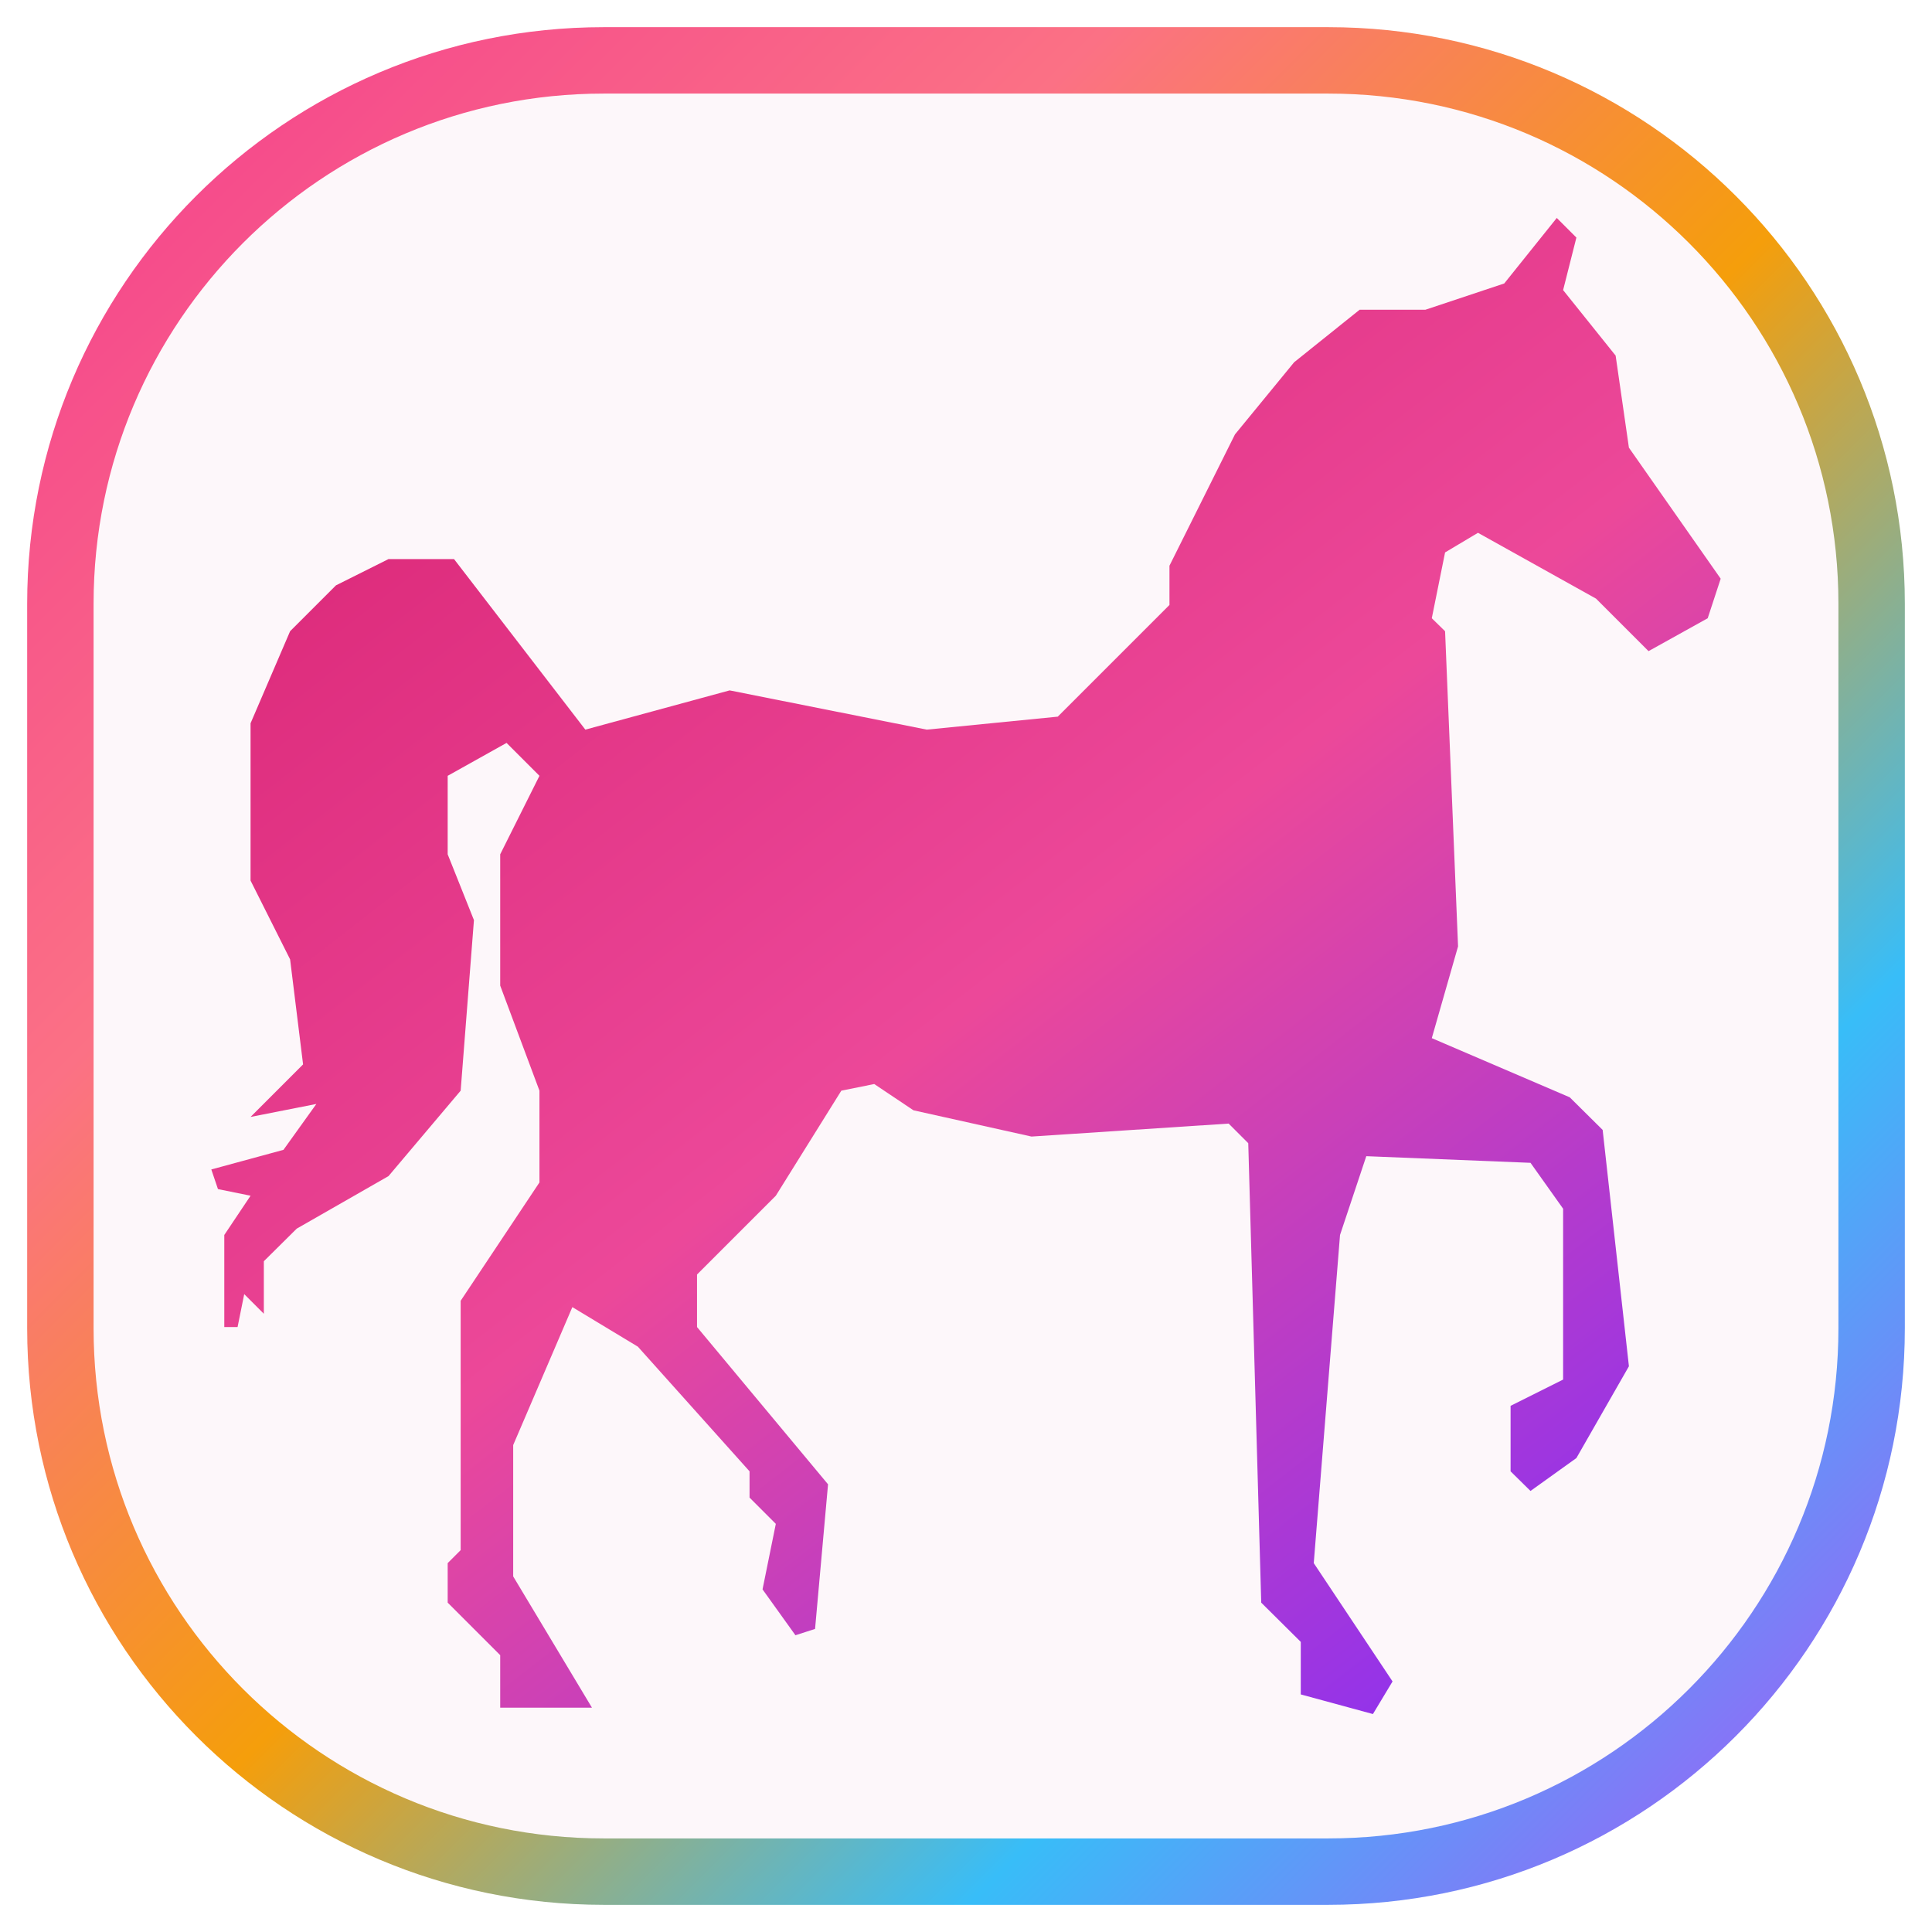
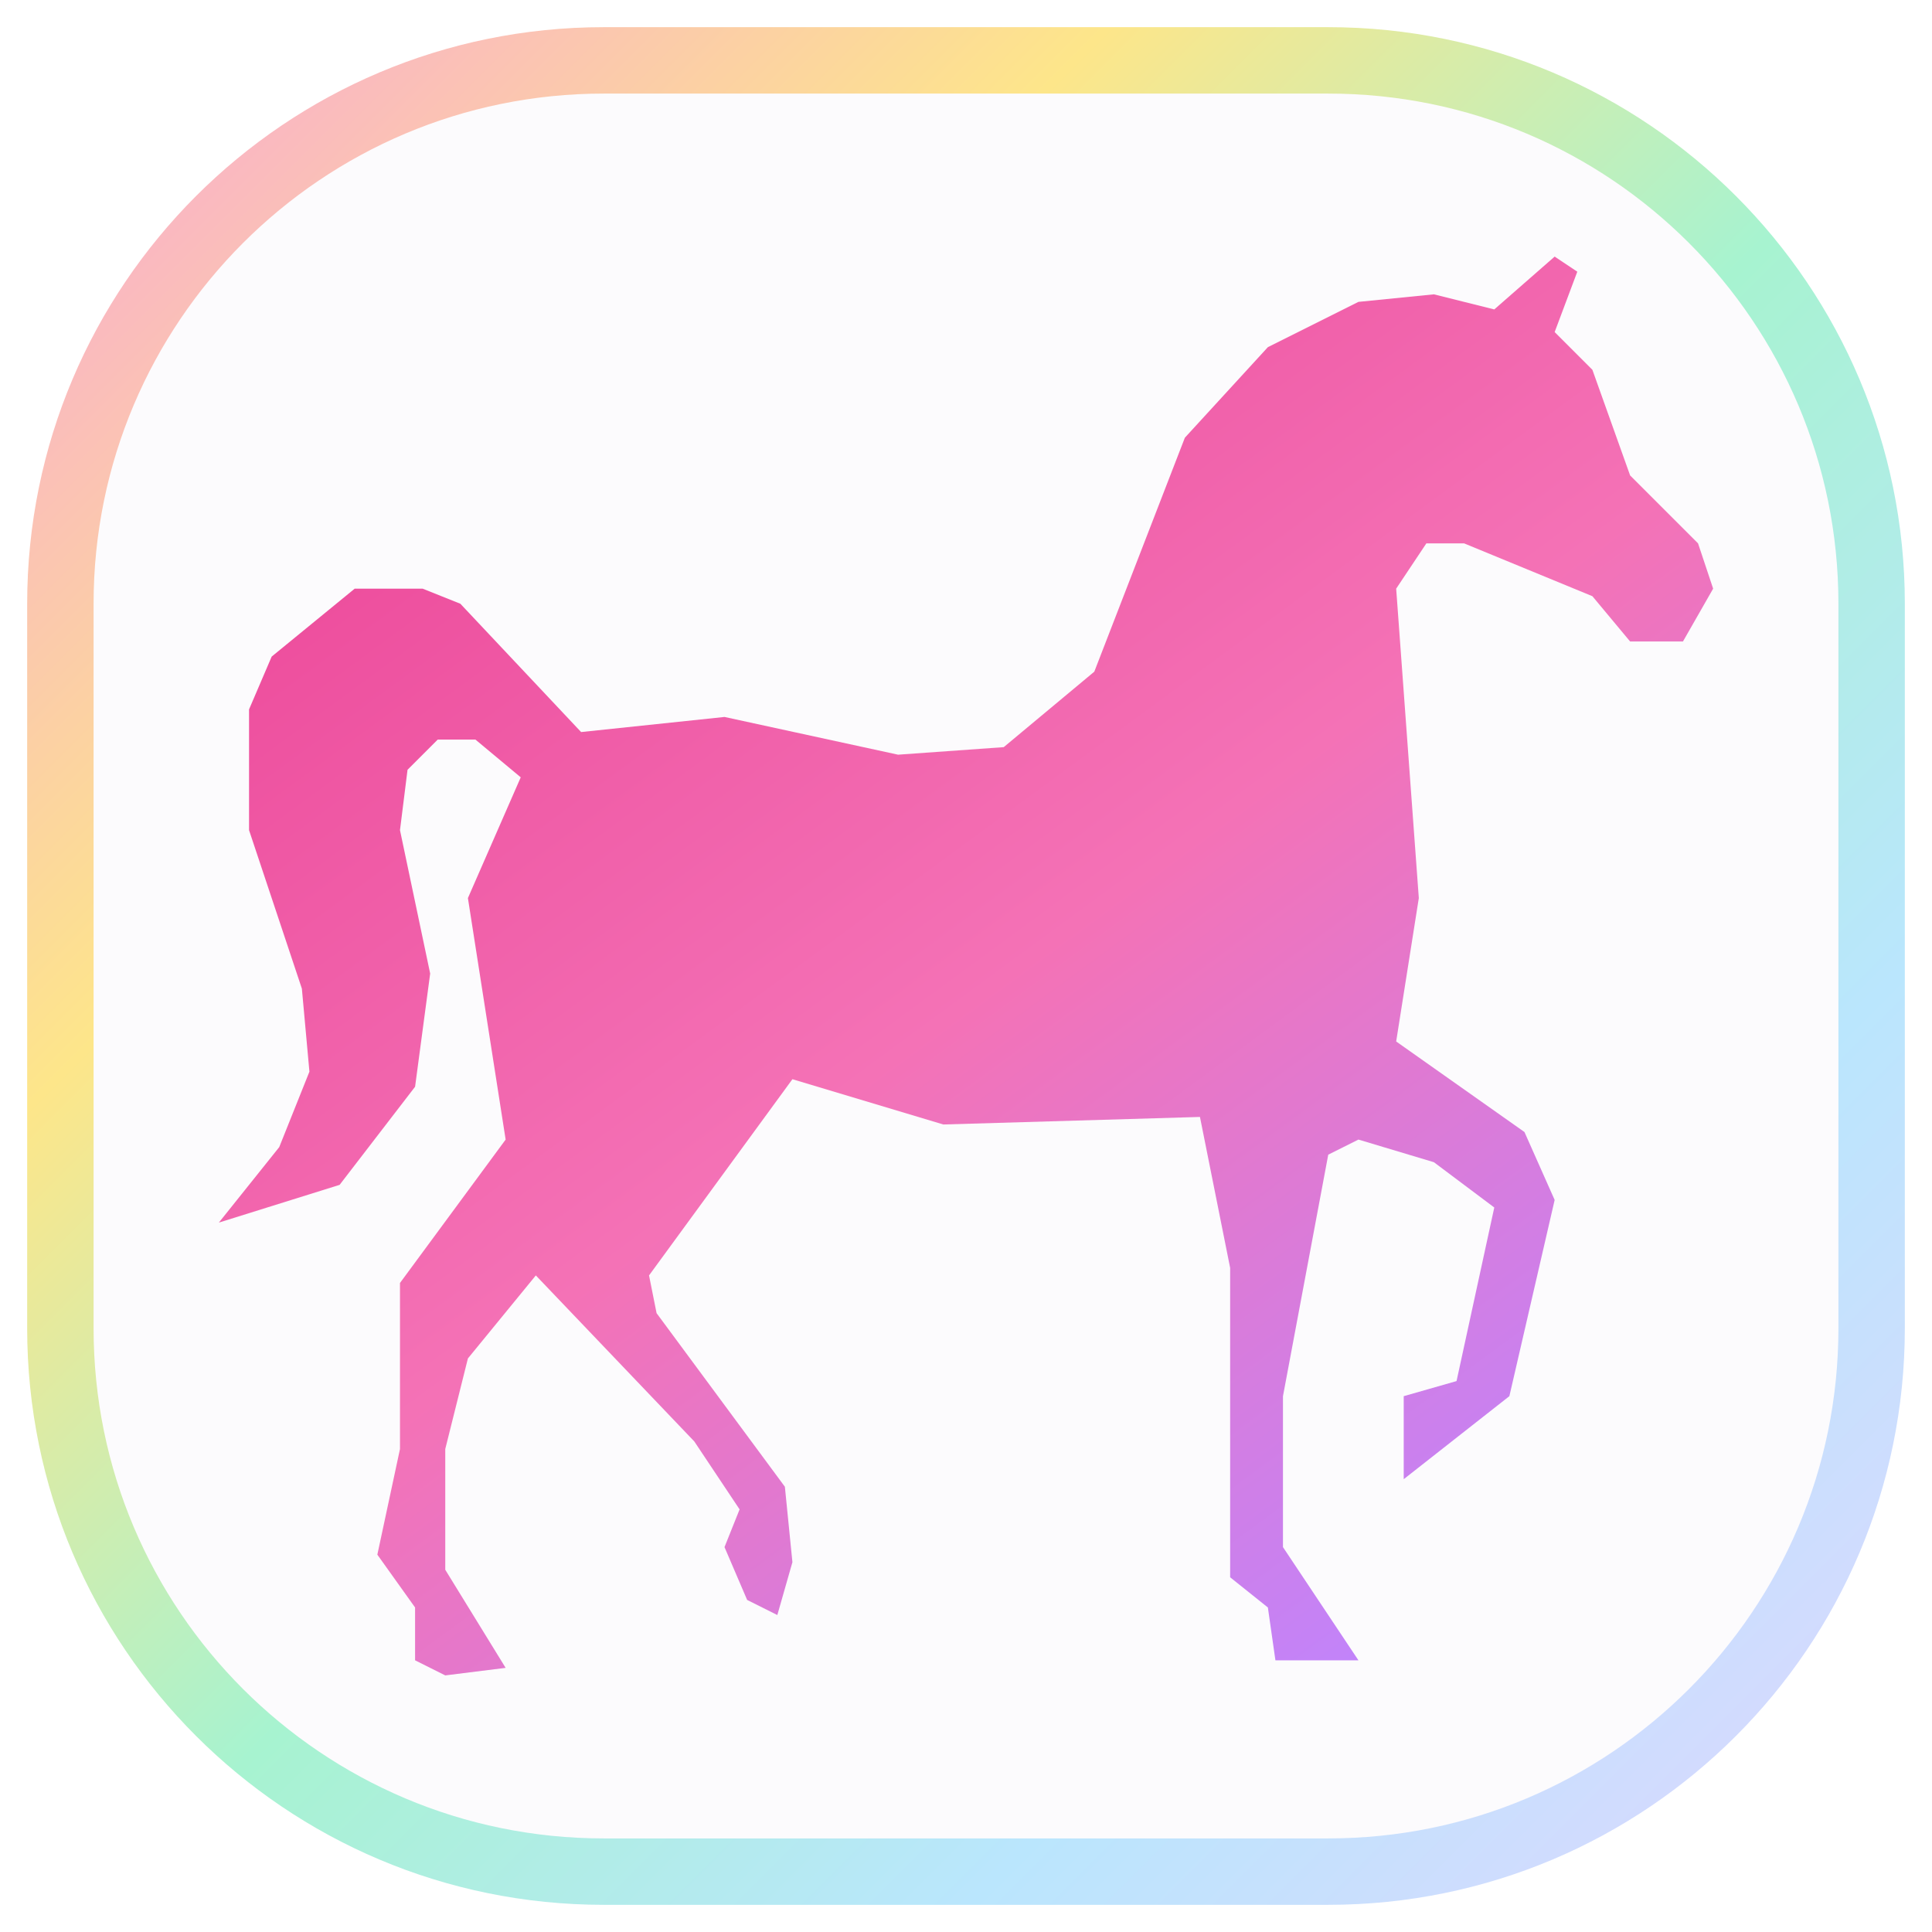
<svg xmlns="http://www.w3.org/2000/svg" viewBox="0 0 64 64" fill="none">
  <defs>
    <linearGradient id="prism" x1="0%" y1="0%" x2="100%" y2="100%">
-       <stop offset="0%" stop-color="#f43f8e" />
-       <stop offset="28%" stop-color="#fb7185" />
-       <stop offset="52%" stop-color="#f59e0b" />
-       <stop offset="76%" stop-color="#38bdf8" />
-       <stop offset="100%" stop-color="#a855f7" />
+       <stop offset="0%" stop-color="#f9a8d4" />
+       <stop offset="28%" stop-color="#fde68a" />
+       <stop offset="52%" stop-color="#a7f3d0" />
+       <stop offset="76%" stop-color="#bae6fd" />
+       <stop offset="100%" stop-color="#ddd6fe" />
    </linearGradient>
    <linearGradient id="arabianGrad" x1="15%" y1="5%" x2="85%" y2="95%">
-       <stop offset="0%" stop-color="#db2777" />
-       <stop offset="52%" stop-color="#ec4899" />
-       <stop offset="100%" stop-color="#9333ea" />
+       <stop offset="0%" stop-color="#ec4899" />
+       <stop offset="52%" stop-color="#f472b6" />
+       <stop offset="100%" stop-color="#c084fc" />
    </linearGradient>
  </defs>
-   <rect x="2" y="2" width="60" height="60" rx="18" fill="#fdf7fa" stroke="url(#prism)" stroke-width="2.2" />
-   <path d="M45.48 56.78 L43.09 56.13 L43.09 54.39 L41.78 53.09 L41.35 37.87 L40.70 37.22 L34.17 37.65 L30.26 36.78 L28.96 35.91 L27.87 36.13 L25.70 39.61 L23.09 42.22 L23.09 43.96 L27.43 49.17 L27.00 53.96 L26.35 54.17 L25.26 52.65 L25.70 50.48 L24.83 49.61 L24.83 48.74 L21.13 44.61 L18.96 43.30 L17.00 47.87 L17.00 52.22 L19.61 56.57 L16.57 56.57 L16.57 54.83 L14.83 53.09 L14.83 51.78 L15.26 51.35 L15.26 43.09 L17.87 39.17 L17.87 36.13 L16.57 32.65 L16.57 28.30 L17.87 25.70 L16.78 24.61 L14.83 25.70 L14.83 28.30 L15.70 30.48 L15.26 36.13 L12.87 38.96 L9.83 40.70 L8.74 41.78 L8.74 43.52 L8.09 42.87 L7.87 43.96 L7.43 43.96 L7.43 40.91 L8.30 39.61 L7.22 39.39 L7.00 38.74 L9.39 38.09 L10.48 36.57 L8.30 37.00 L10.04 35.26 L9.61 31.78 L8.30 29.17 L8.30 23.96 L9.61 20.91 L11.13 19.39 L12.87 18.52 L15.04 18.52 L19.39 24.17 L24.17 22.87 L30.70 24.17 L35.04 23.74 L38.74 20.04 L38.74 18.74 L40.91 14.39 L42.87 12.00 L45.04 10.26 L47.22 10.26 L49.83 9.39 L51.57 7.22 L52.22 7.87 L51.78 9.61 L53.52 11.78 L53.96 14.83 L57.00 19.17 L56.57 20.48 L54.61 21.57 L52.87 19.83 L48.96 17.65 L47.87 18.30 L47.43 20.48 L47.87 20.91 L48.30 31.35 L47.43 34.39 L52.00 36.35 L53.09 37.43 L53.96 45.26 L52.22 48.30 L50.70 49.39 L50.04 48.74 L50.04 46.57 L51.78 45.70 L51.78 40.04 L50.70 38.52 L45.26 38.30 L44.39 40.91 L43.52 51.78 L46.13 55.70 L45.48 56.78 Z" fill="url(#arabianGrad)" />
+   <rect x="2" y="2" width="60" height="60" rx="18" fill="#fcfbfd" stroke="url(#prism)" stroke-width="2.2" />
+   <path d="M51.50 8.50 L52.25 9.00 L51.50 11.00 L52.75 12.25 L54.00 15.75 L56.25 18.00 L56.75 19.50 L55.75 21.25 L54.00 21.25 L52.75 19.75 L48.50 18.00 L47.25 18.00 L46.25 19.50 L47.00 29.75 L46.25 34.50 L50.50 37.50 L51.50 39.75 L50.00 46.25 L46.50 49.00 L46.50 46.25 L48.25 45.75 L49.50 40.00 L47.50 38.50 L45.00 37.75 L44.00 38.25 L42.50 46.25 L42.50 51.25 L45.00 55.00 L42.25 55.00 L42.00 53.25 L40.75 52.25 L40.75 42.00 L39.75 37.00 L31.25 37.25 L26.25 35.75 L21.50 42.25 L21.75 43.50 L26.00 49.25 L26.25 51.75 L25.75 53.50 L24.75 53.00 L24.00 51.25 L24.50 50.00 L23.00 47.75 L17.75 42.25 L15.50 45.00 L14.75 48.00 L14.75 52.00 L16.75 55.25 L14.75 55.50 L13.75 55.00 L13.75 53.25 L12.50 51.50 L13.25 48.00 L13.25 42.50 L16.75 37.75 L15.50 29.75 L17.25 25.75 L15.75 24.50 L14.50 24.50 L13.50 25.50 L13.25 27.50 L14.25 32.25 L13.75 36.00 L11.25 39.25 L7.25 40.50 L9.25 38.00 L10.25 35.50 L10.00 32.75 L8.25 27.50 L8.25 23.50 L9.00 21.75 L11.75 19.50 L14.00 19.50 L15.25 20.00 L19.25 24.25 L24.00 23.75 L29.75 25.00 L33.25 24.75 L36.25 22.25 L39.25 14.50 L42.00 11.50 L45.00 10.00 L47.50 9.75 L49.50 10.25 Z" fill="url(#arabianGrad)" />
</svg>
